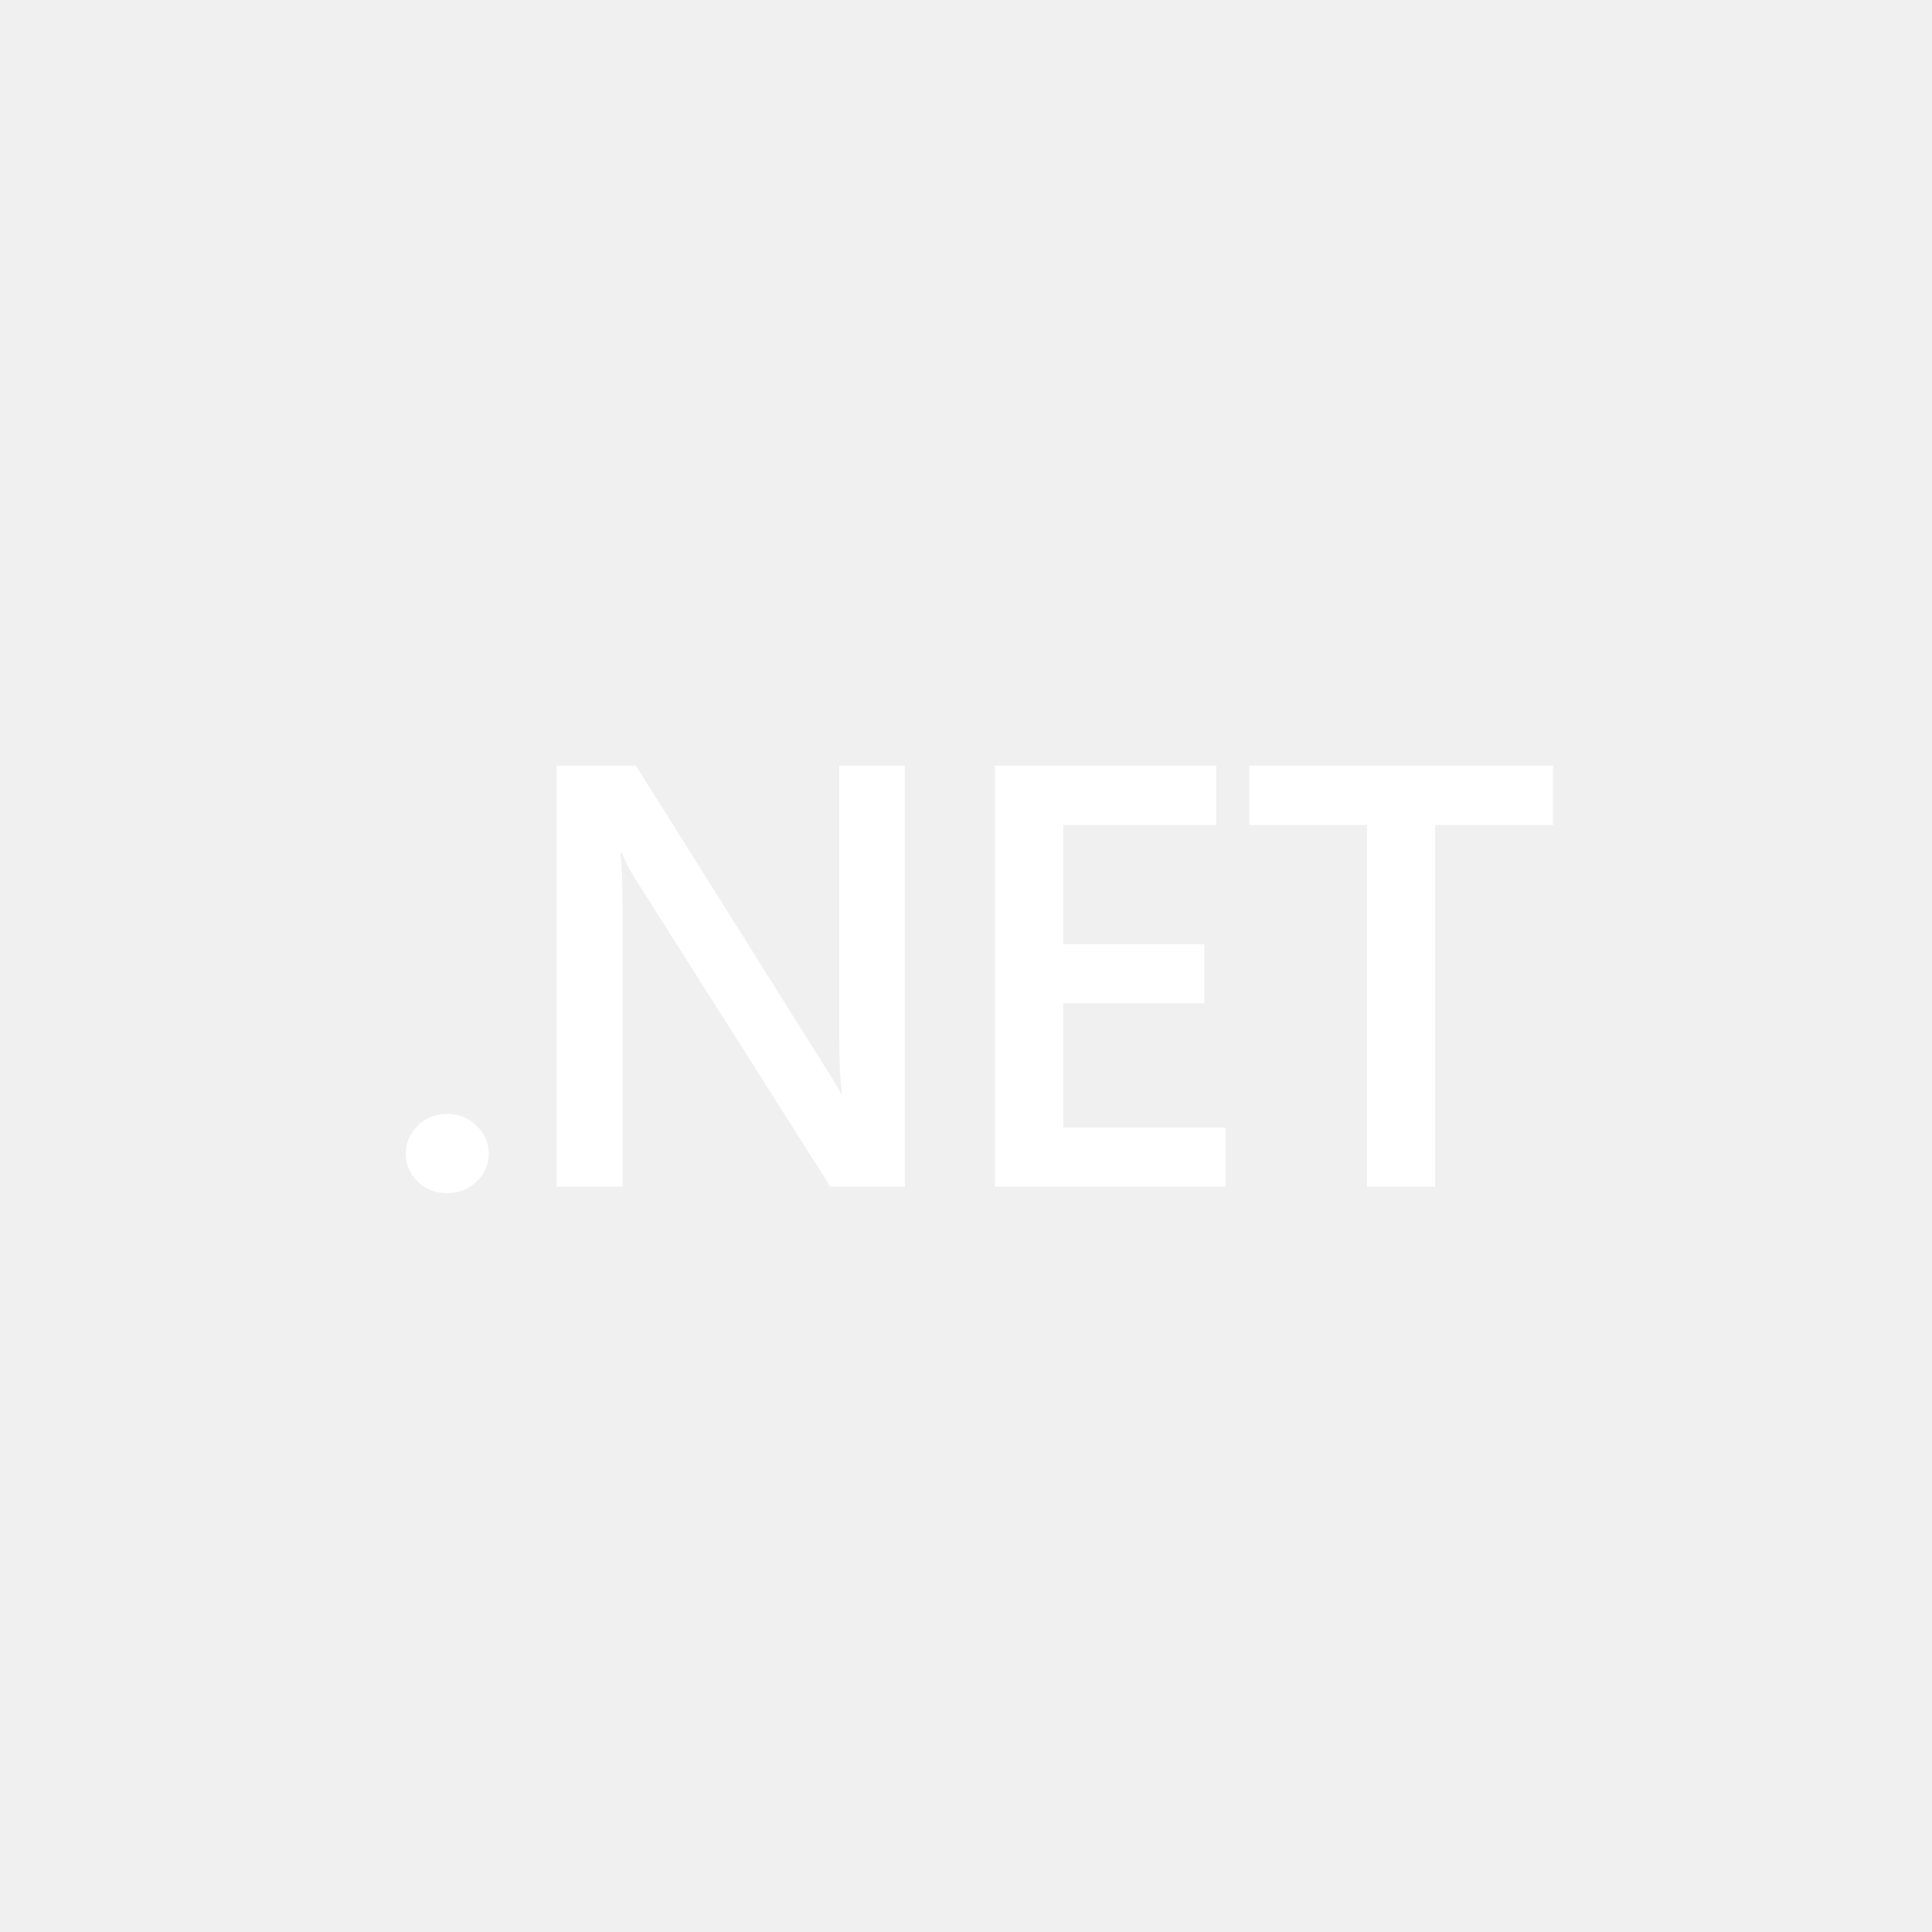
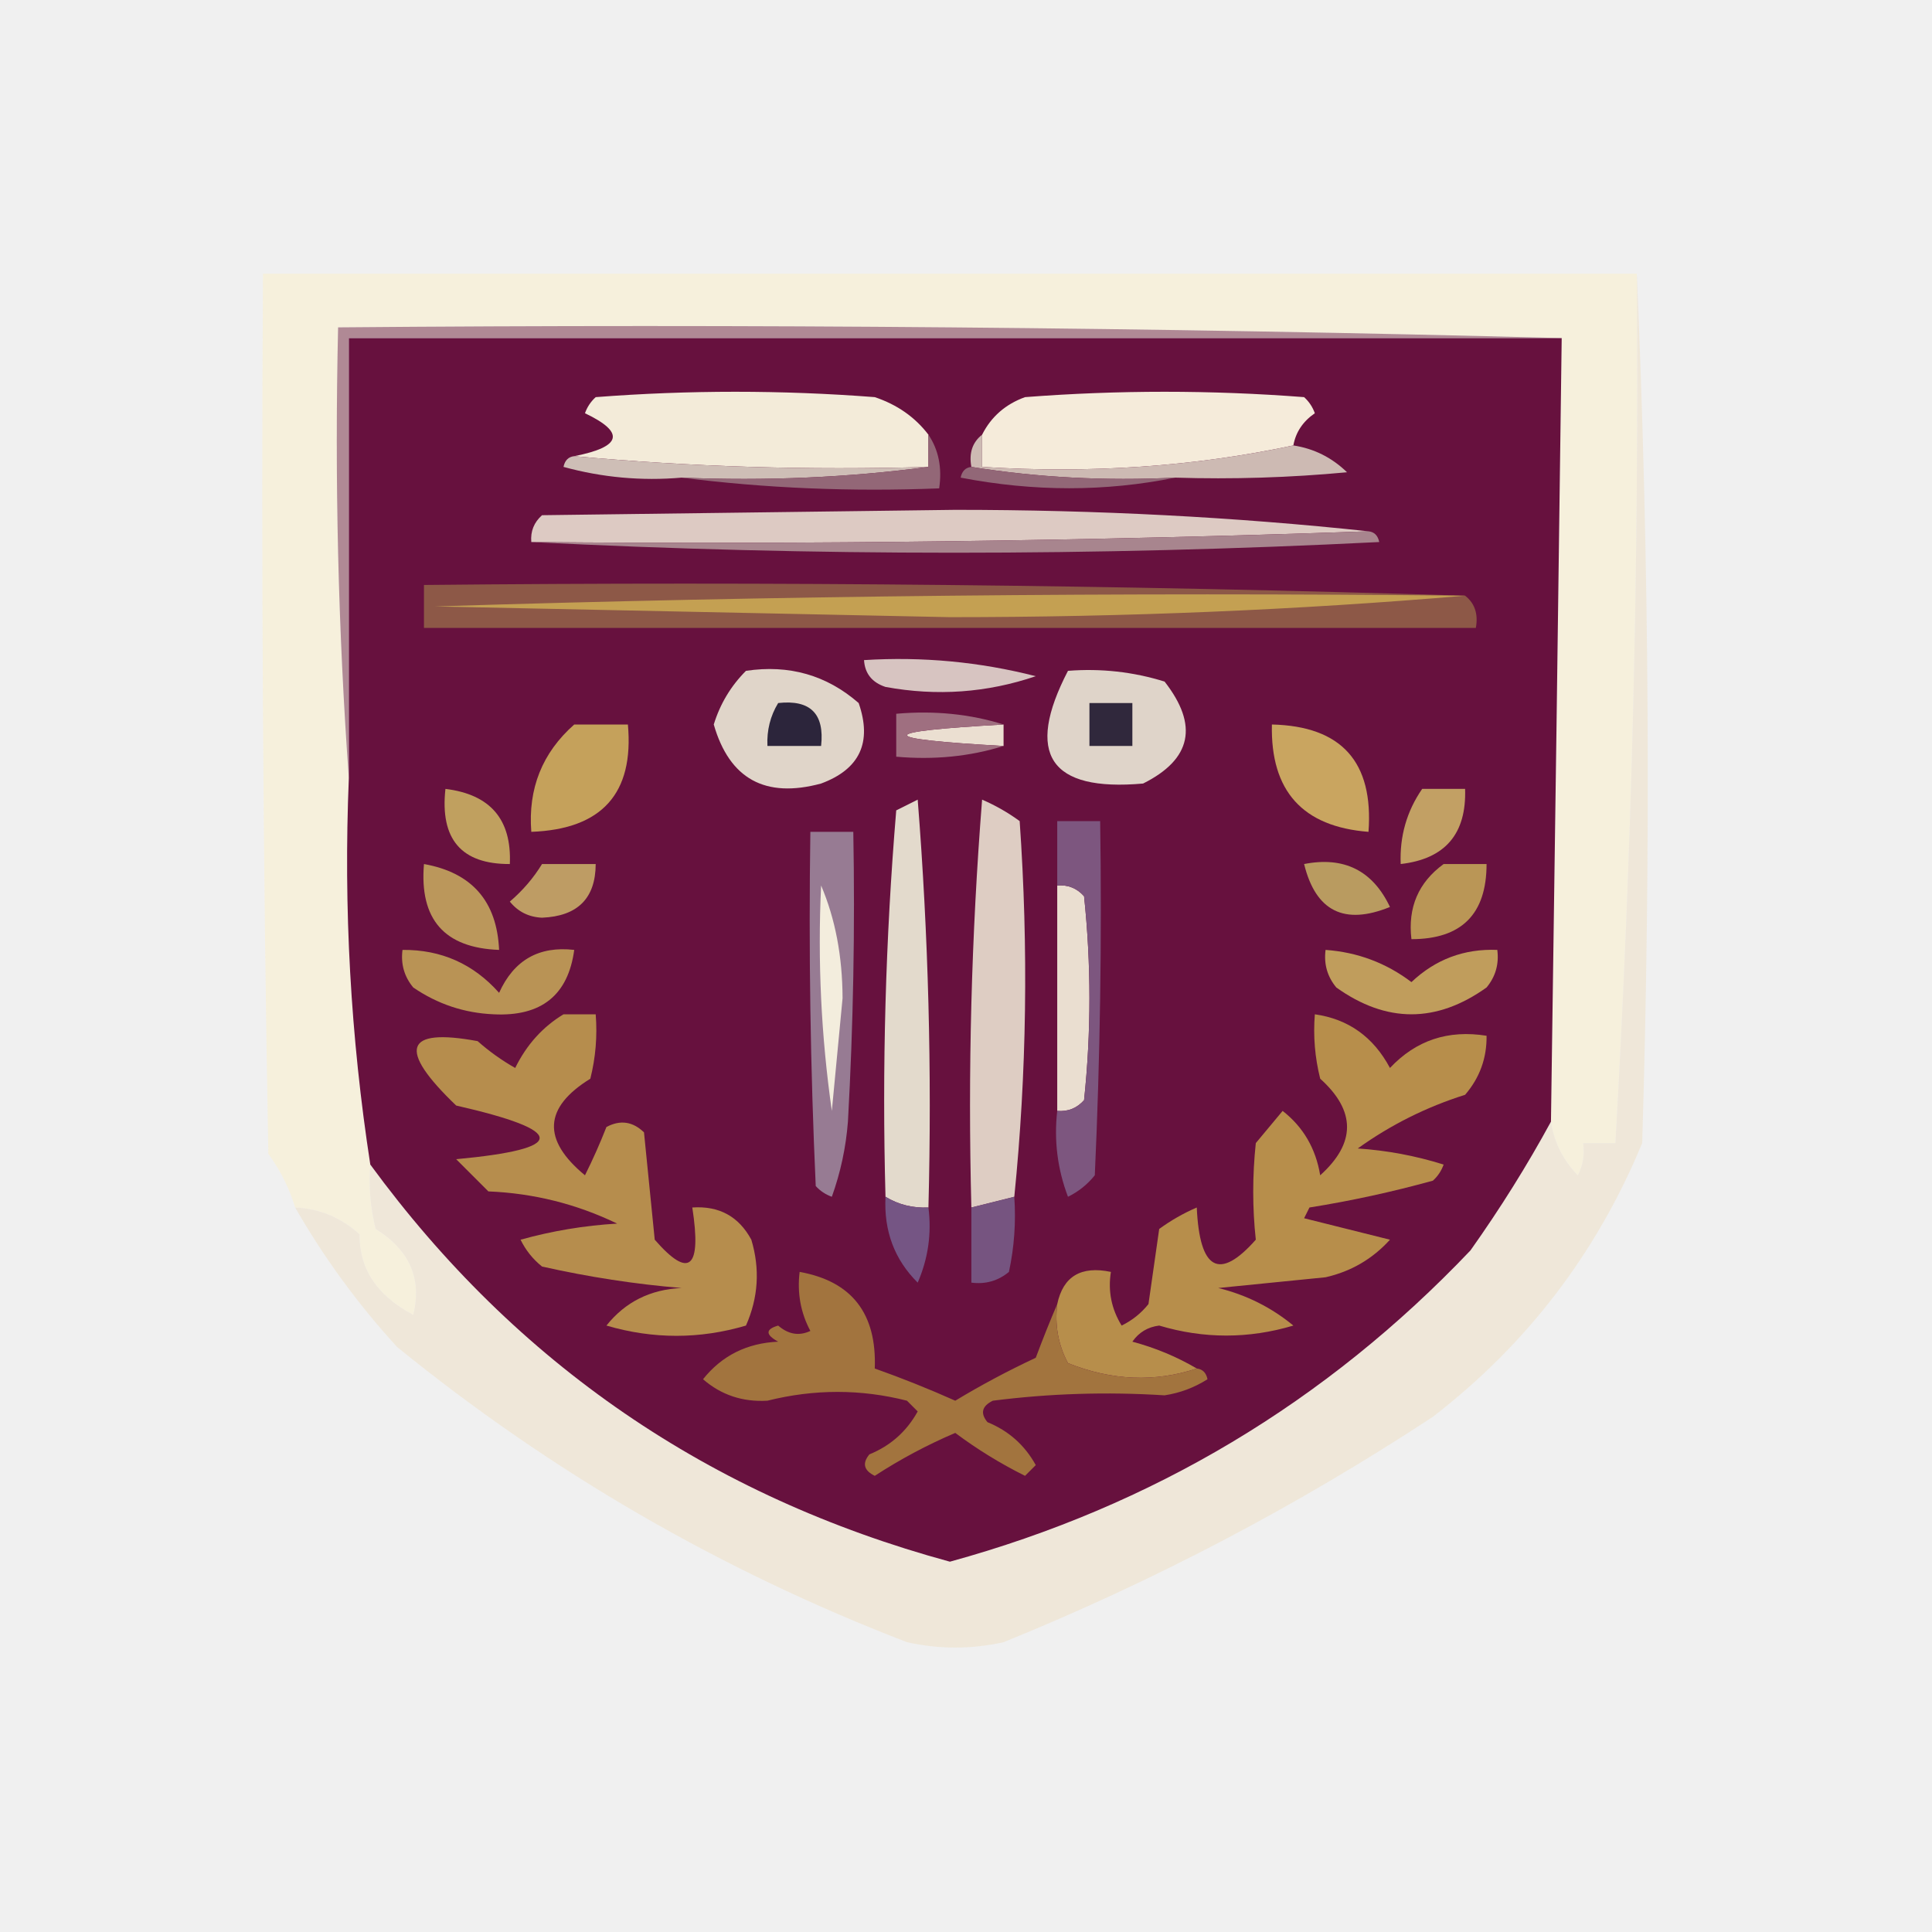
- <svg xmlns="http://www.w3.org/2000/svg" width="456" height="456" viewBox="0 0 456 456" version="1.1" xml:space="preserve" style="fill-rule:evenodd;clip-rule:evenodd;stroke-linejoin:round;stroke-miterlimit:2;">
-   <path d="m 105.5,281.609 c -2.703,0 -5.001,-0.9 -6.893,-2.702 -1.892,-1.848 -2.838,-4.042 -2.838,-6.582 0,-2.587 0.946,-4.804 2.838,-6.652 1.892,-1.848 4.19,-2.772 6.893,-2.772 2.748,0 5.068,0.924 6.96,2.772 1.937,1.848 2.906,4.064 2.906,6.652 0,2.54 -0.968,4.734 -2.906,6.582 -1.892,1.802 -4.212,2.702 -6.96,2.702 z" style="fill:#ffffff;fill-rule:nonzero;stroke-width:0.838" />
-   <path d="M 213.561,280.084 H 195.99 L 149.7,207.054 c -1.171,-1.848 -2.14,-3.765 -2.906,-5.751 h -0.406 c 0.361,2.125 0.541,6.675 0.541,13.65 v 65.132 h -15.543 v -99.36 h 18.719 l 44.737,71.298 c 1.892,2.957 3.109,4.989 3.649,6.098 h 0.27 c -0.45,-2.632 -0.676,-7.09 -0.676,-13.373 v -64.023 h 15.476 z" style="fill:#ffffff;fill-rule:nonzero;stroke-width:0.838" />
-   <path d="m 289.251,280.084 h -54.401 v -99.36 h 52.238 v 13.997 h -36.154 v 28.131 h 33.316 v 13.927 h -33.316 v 29.378 h 38.316 z" style="fill:#ffffff;fill-rule:nonzero;stroke-width:0.838" />
-   <path d="M 366.565,194.721 H 338.722 v 85.363 h -16.084 v -85.363 h -27.775 v -13.997 h 71.701 z" style="fill:#ffffff;fill-rule:nonzero;stroke-width:0.838" />
+ <svg xmlns="http://www.w3.org/2000/svg" version="1.1" width="180px" height="180px" style="shape-rendering:geometricPrecision; text-rendering:geometricPrecision; image-rendering:optimizeQuality; fill-rule:evenodd; clip-rule:evenodd">
+   <g>
+     <path style="opacity:0.946" fill="#f7f0db" d="M 152.5,25.5 C 152.708,52.543 152.041,79.543 150.5,106.5C 149.5,106.5 148.5,106.5 147.5,106.5C 147.649,107.552 147.483,108.552 147,109.5C 145.628,108.09 144.795,106.423 144.5,104.5C 144.851,80.167 145.185,55.834 145.5,31.5C 107.67,30.502 69.67,30.168 31.5,30.5C 31.171,44.677 31.504,58.677 32.5,72.5C 31.997,84.609 32.664,96.609 34.5,108.5C 34.338,110.527 34.505,112.527 35,114.5C 38.16,116.47 39.327,119.136 38.5,122.5C 35.132,120.719 33.465,118.219 33.5,115C 31.783,113.441 29.783,112.608 27.5,112.5C 26.954,110.697 26.12,109.03 25,107.5C 24.5,80.169 24.333,52.835 24.5,25.5C 67.167,25.5 109.833,25.5 152.5,25.5 Z" />
+   </g>
+   <g>
+     <path style="opacity:0.87" fill="#efe6d6" d="M 152.5,25.5 C 153.664,52.33 153.83,79.33 153,106.5C 148.769,116.732 142.269,125.232 133.5,132C 120.856,140.31 107.523,147.31 93.5,153C 90.5,153.667 87.5,153.667 84.5,153C 67.175,146.326 51.341,137.16 37,125.5C 33.335,121.492 30.168,117.159 27.5,112.5C 29.783,112.608 31.783,113.441 33.5,115C 33.465,118.219 35.132,120.719 38.5,122.5C 39.327,119.136 38.16,116.47 35,114.5C 34.505,112.527 34.338,110.527 34.5,108.5C 48.101,127.076 66.101,139.41 88.5,145.5C 107.385,140.31 123.552,130.644 137,116.5C 139.787,112.571 142.287,108.571 144.5,104.5C 144.795,106.423 145.628,108.09 147,109.5C 147.483,108.552 147.649,107.552 147.5,106.5C 148.5,106.5 149.5,106.5 150.5,106.5C 152.041,79.543 152.708,52.543 152.5,25.5 Z" />
+   </g>
+   <g>
+     <path style="opacity:0.792" fill="#9f6e7d" d="M 145.5,31.5 C 107.833,31.5 70.167,31.5 32.5,31.5C 32.5,45.167 32.5,58.833 32.5,72.5C 31.504,58.677 31.171,44.677 31.5,30.5C 69.67,30.168 107.67,30.502 145.5,31.5 Z" />
+   </g>
+   <g>
+     <path style="opacity:1" fill="#67113e" d="M 145.5,31.5 C 145.185,55.834 144.851,80.167 144.5,104.5C 142.287,108.571 139.787,112.571 137,116.5C 123.552,130.644 107.385,140.31 88.5,145.5C 66.101,139.41 48.101,127.076 34.5,108.5C 32.664,96.609 31.997,84.609 32.5,72.5C 32.5,58.833 32.5,45.167 32.5,31.5C 70.167,31.5 107.833,31.5 145.5,31.5 Z" />
+   </g>
+   <g>
+     <path style="opacity:1" fill="#f3ebd9" d="M 86.5,40.5 C 86.5,41.5 86.5,42.5 86.5,43.5C 75.321,43.828 64.321,43.495 53.5,42.5C 57.935,41.628 58.268,40.295 54.5,38.5C 54.709,37.914 55.043,37.414 55.5,37C 64.167,36.333 72.833,36.333 81.5,37C 83.584,37.697 85.251,38.864 86.5,40.5 Z" />
+   </g>
+   <g>
+     <path style="opacity:1" fill="#f5ebda" d="M 120.5,41.5 C 111.225,43.473 101.558,44.14 91.5,43.5C 91.5,42.5 91.5,41.5 91.5,40.5C 92.343,38.827 93.676,37.66 95.5,37C 104.167,36.333 112.833,36.333 121.5,37C 121.957,37.414 122.291,37.914 122.5,38.5C 121.388,39.265 120.721,40.265 120.5,41.5 Z" />
+   </g>
+   <g>
+     <path style="opacity:1" fill="#cebeb6" d="M 53.5,42.5 C 64.321,43.495 75.321,43.828 86.5,43.5C 79.018,44.492 71.352,44.825 63.5,44.5C 59.774,44.823 56.107,44.489 52.5,43.5C 52.624,42.893 52.957,42.56 53.5,42.5 Z" />
+   </g>
+   <g>
+     <path style="opacity:1" fill="#cdbab3" d="M 91.5,40.5 C 91.5,41.5 91.5,42.5 91.5,43.5C 101.558,44.14 111.225,43.473 120.5,41.5C 122.423,41.795 124.09,42.628 125.5,44C 120.177,44.499 114.844,44.666 109.5,44.5C 102.978,44.824 96.645,44.49 90.5,43.5C 90.263,42.209 90.596,41.209 91.5,40.5 Z" />
+   </g>
+   <g>
+     <path style="opacity:1" fill="#936777" d="M 86.5,40.5 C 87.451,41.919 87.784,43.585 87.5,45.5C 79.316,45.826 71.316,45.492 63.5,44.5C 71.352,44.825 79.018,44.492 86.5,43.5C 86.5,42.5 86.5,41.5 86.5,40.5 Z" />
+   </g>
+   <g>
+     <path style="opacity:1" fill="#926777" d="M 90.5,43.5 C 96.645,44.49 102.978,44.824 109.5,44.5C 102.989,45.818 96.322,45.818 89.5,44.5C 89.624,43.893 89.957,43.56 90.5,43.5 Z" />
+   </g>
+   <g>
+     <path style="opacity:1" fill="#ddcac3" d="M 127.5,49.5 C 101.513,50.402 75.513,50.735 49.5,50.5C 49.414,49.504 49.748,48.671 50.5,48C 63.333,47.833 76.167,47.667 89,47.5C 102.185,47.501 115.018,48.167 127.5,49.5 Z" />
+   </g>
+   <g>
+     <path style="opacity:1" fill="#a8858e" d="M 127.5,49.5 C 128.043,49.56 128.376,49.893 128.5,50.5C 102.003,51.829 75.67,51.829 49.5,50.5C 75.513,50.735 101.513,50.402 127.5,49.5 Z" />
+   </g>
+   <g>
+     <path style="opacity:1" fill="#8d5847" d="M 136.5,55.5 C 137.404,56.209 137.737,57.209 137.5,58.5C 104.833,58.5 72.167,58.5 39.5,58.5C 39.5,57.167 39.5,55.833 39.5,54.5C 72.004,54.168 104.338,54.502 136.5,55.5 Z" />
+   </g>
+   <g>
+     <path style="opacity:1" fill="#c4a052" d="M 136.5,55.5 C 120.848,56.833 104.848,57.499 88.5,57.5C 72.5,57.167 56.5,56.833 40.5,56.5C 72.493,55.5 104.493,55.167 136.5,55.5 Z" />
+   </g>
+   <g>
+     <path style="opacity:1" fill="#d7c4c1" d="M 80.5,61.5 C 85.93,61.161 91.264,61.661 96.5,63C 91.953,64.545 87.287,64.879 82.5,64C 81.244,63.583 80.577,62.75 80.5,61.5 Z" />
+   </g>
+   <g>
+     <path style="opacity:1" fill="#e0d5c9" d="M 69.5,62.5 C 73.516,61.9 77.016,62.9 80,65.5C 81.271,69.166 80.104,71.666 76.5,73C 71.295,74.406 67.962,72.573 66.5,67.5C 67.092,65.578 68.092,63.911 69.5,62.5 Z" />
+   </g>
+   <g>
+     <path style="opacity:1" fill="#dfd4c9" d="M 99.5,62.5 C 102.579,62.26 105.579,62.593 108.5,63.5C 111.688,67.576 111.021,70.743 106.5,73C 97.802,73.773 95.468,70.273 99.5,62.5 Z" />
+   </g>
+   <g>
+     <path style="opacity:1" fill="#2c253b" d="M 72.5,65.5 C 75.5,65.167 76.833,66.5 76.5,69.5C 74.833,69.5 73.167,69.5 71.5,69.5C 71.433,68.041 71.766,66.708 72.5,65.5 Z" />
+   </g>
+   <g>
+     <path style="opacity:1" fill="#30283c" d="M 101.5,65.5 C 102.833,65.5 104.167,65.5 105.5,65.5C 105.5,66.833 105.5,68.167 105.5,69.5C 104.167,69.5 102.833,69.5 101.5,69.5C 101.5,68.167 101.5,66.833 101.5,65.5 Z" />
+   </g>
+   <g>
+     <path style="opacity:1" fill="#c5a15b" d="M 53.5,67.5 C 55.167,67.5 56.833,67.5 58.5,67.5C 59.079,73.925 56.079,77.259 49.5,77.5C 49.186,73.468 50.519,70.135 53.5,67.5 Z" />
+   </g>
+   <g>
+     <path style="opacity:1" fill="#ebdfd1" d="M 93.5,67.5 C 93.5,68.167 93.5,68.833 93.5,69.5C 81.5,68.833 81.5,68.167 93.5,67.5 Z" />
+   </g>
+   <g>
+     <path style="opacity:1" fill="#c9a560" d="M 118.5,67.5 C 124.982,67.65 127.982,70.983 127.5,77.5C 121.36,77.025 118.36,73.692 118.5,67.5 Z" />
+   </g>
+   <g>
+     <path style="opacity:1" fill="#9f6f80" d="M 93.5,67.5 C 81.5,68.167 81.5,68.833 93.5,69.5C 90.375,70.479 87.042,70.813 83.5,70.5C 83.5,69.167 83.5,67.833 83.5,66.5C 87.042,66.187 90.375,66.521 93.5,67.5 Z" />
+   </g>
+   <g>
+     <path style="opacity:1" fill="#c0a05f" d="M 41.5,73.5 C 45.68,74.01 47.68,76.344 47.5,80.5C 42.984,80.519 40.984,78.186 41.5,73.5 Z" />
+   </g>
+   <g>
+     <path style="opacity:1" fill="#c2a064" d="M 132.5,73.5 C 133.833,73.5 135.167,73.5 136.5,73.5C 136.638,77.694 134.638,80.027 130.5,80.5C 130.394,77.921 131.061,75.588 132.5,73.5 Z" />
+   </g>
+   <g>
+     <path style="opacity:1" fill="#e3dacc" d="M 86.5,112.5 C 85.041,112.567 83.708,112.234 82.5,111.5C 82.168,99.481 82.501,87.481 83.5,75.5C 84.167,75.167 84.833,74.833 85.5,74.5C 86.499,87.149 86.832,99.816 86.5,112.5 Z" />
+   </g>
+   <g>
+     <path style="opacity:1" fill="#decdc3" d="M 94.5,111.5 C 93.167,111.833 91.833,112.167 90.5,112.5C 90.168,99.816 90.501,87.149 91.5,74.5C 92.748,75.04 93.915,75.707 95,76.5C 95.826,88.341 95.659,100.007 94.5,111.5 Z" />
+   </g>
+   <g>
+     <path style="opacity:1" fill="#bb975b" d="M 39.5,80.5 C 43.964,81.298 46.297,83.964 46.5,88.5C 41.399,88.315 39.066,85.648 39.5,80.5 Z" />
+   </g>
+   <g>
+     <path style="opacity:1" fill="#be9c64" d="M 50.5,80.5 C 52.167,80.5 53.833,80.5 55.5,80.5C 55.487,83.695 53.82,85.362 50.5,85.5C 49.263,85.444 48.263,84.944 47.5,84C 48.71,82.961 49.71,81.794 50.5,80.5 Z" />
+   </g>
+   <g>
+     <path style="opacity:1" fill="#b99b60" d="M 121.5,80.5 C 125.224,79.773 127.891,81.106 129.5,84.5C 125.246,86.233 122.58,84.9 121.5,80.5 Z" />
+   </g>
+   <g>
+     <path style="opacity:1" fill="#ba9656" d="M 134.5,80.5 C 135.833,80.5 137.167,80.5 138.5,80.5C 138.5,85.167 136.167,87.5 131.5,87.5C 131.15,84.547 132.15,82.213 134.5,80.5 Z" />
+   </g>
+   <g>
+     <path style="opacity:1" fill="#eaded0" d="M 98.5,82.5 C 99.496,82.414 100.329,82.748 101,83.5C 101.667,89.833 101.667,96.167 101,102.5C 100.329,103.252 99.496,103.586 98.5,103.5C 98.5,96.5 98.5,89.5 98.5,82.5 Z" />
+   </g>
+   <g>
+     <path style="opacity:1" fill="#b99355" d="M 37.5,88.5 C 41.102,88.467 44.102,89.801 46.5,92.5C 47.875,89.453 50.208,88.12 53.5,88.5C 52.929,92.722 50.429,94.722 46,94.5C 43.268,94.385 40.768,93.552 38.5,92C 37.663,90.989 37.33,89.822 37.5,88.5 Z" />
+   </g>
+   <g>
+     <path style="opacity:1" fill="#c09d5c" d="M 123.5,88.5 C 126.475,88.713 129.142,89.713 131.5,91.5C 133.745,89.377 136.412,88.377 139.5,88.5C 139.67,89.822 139.337,90.989 138.5,92C 133.833,95.333 129.167,95.333 124.5,92C 123.663,90.989 123.33,89.822 123.5,88.5 Z" />
+   </g>
+   <g>
+     <path style="opacity:1" fill="#977b93" d="M 75.5,77.5 C 76.833,77.5 78.167,77.5 79.5,77.5C 79.666,86.506 79.5,95.506 79,104.5C 78.814,106.9 78.314,109.234 77.5,111.5C 76.914,111.291 76.414,110.957 76,110.5C 75.5,99.505 75.334,88.505 75.5,77.5 Z" />
+   </g>
+   <g>
+     <path style="opacity:1" fill="#f3eddd" d="M 76.5,82.5 C 77.821,85.598 78.488,89.098 78.5,93C 78.167,96.5 77.833,100 77.5,103.5C 76.503,96.532 76.17,89.532 76.5,82.5 Z" />
+   </g>
+   <g>
+     <path style="opacity:1" fill="#7d567f" d="M 98.5,103.5 C 99.496,103.586 100.329,103.252 101,102.5C 101.667,96.167 101.667,89.833 101,83.5C 100.329,82.748 99.496,82.414 98.5,82.5C 98.5,80.5 98.5,78.5 98.5,76.5C 99.833,76.5 101.167,76.5 102.5,76.5C 102.667,87.505 102.5,98.505 102,109.5C 101.311,110.357 100.478,111.023 99.5,111.5C 98.52,108.914 98.187,106.247 98.5,103.5 Z" />
+   </g>
+   <g>
+     <path style="opacity:1" fill="#b78e4b" d="M 111.5,127.5 C 107.592,128.798 103.592,128.632 99.5,127C 98.594,125.301 98.261,123.467 98.5,121.5C 99.048,118.916 100.715,117.916 103.5,118.5C 103.215,120.288 103.548,121.955 104.5,123.5C 105.478,123.023 106.311,122.357 107,121.5C 107.333,119.167 107.667,116.833 108,114.5C 109.085,113.707 110.252,113.04 111.5,112.5C 111.766,118.344 113.599,119.344 117,115.5C 116.68,112.54 116.68,109.54 117,106.5C 117.833,105.5 118.667,104.5 119.5,103.5C 121.422,105.003 122.588,107.003 123,109.5C 126.333,106.5 126.333,103.5 123,100.5C 122.505,98.527 122.338,96.527 122.5,94.5C 125.624,94.943 127.957,96.609 129.5,99.5C 131.92,96.923 134.92,95.923 138.5,96.5C 138.528,98.582 137.861,100.416 136.5,102C 132.888,103.139 129.554,104.806 126.5,107C 129.226,107.182 131.893,107.682 134.5,108.5C 134.291,109.086 133.957,109.586 133.5,110C 129.696,111.05 125.863,111.884 122,112.5C 121.833,112.833 121.667,113.167 121.5,113.5C 124.167,114.167 126.833,114.833 129.5,115.5C 127.869,117.297 125.869,118.464 123.5,119C 120.167,119.333 116.833,119.667 113.5,120C 116.112,120.639 118.446,121.806 120.5,123.5C 116.331,124.742 112.164,124.742 108,123.5C 106.941,123.63 106.108,124.13 105.5,125C 107.641,125.573 109.641,126.406 111.5,127.5 Z" />
+   </g>
+   <g>
+     <path style="opacity:1" fill="#b68d4d" d="M 52.5,94.5 C 53.5,94.5 54.5,94.5 55.5,94.5C 55.662,96.527 55.495,98.527 55,100.5C 50.654,103.187 50.488,106.187 54.5,109.5C 55.244,108.009 55.91,106.509 56.5,105C 57.784,104.316 58.95,104.483 60,105.5C 60.333,108.833 60.667,112.167 61,115.5C 64.218,119.193 65.384,118.193 64.5,112.5C 66.993,112.329 68.826,113.329 70,115.5C 70.818,118.227 70.652,120.894 69.5,123.5C 65.184,124.775 60.851,124.775 56.5,123.5C 58.253,121.3 60.586,120.133 63.5,120C 59.183,119.644 54.85,118.977 50.5,118C 49.643,117.311 48.977,116.478 48.5,115.5C 51.447,114.679 54.447,114.179 57.5,114C 53.718,112.173 49.718,111.173 45.5,111C 44.5,110 43.5,109 42.5,108C 52.868,107.033 52.868,105.366 42.5,103C 37.007,97.737 37.673,95.737 44.5,97C 45.579,97.956 46.745,98.789 48,99.5C 49.059,97.341 50.559,95.674 52.5,94.5 Z" />
+   </g>
+   <g>
+     <path style="opacity:1" fill="#755584" d="M 82.5,111.5 C 83.708,112.234 85.041,112.567 86.5,112.5C 86.808,114.924 86.474,117.257 85.5,119.5C 83.337,117.353 82.337,114.686 82.5,111.5 Z" />
+   </g>
+   <g>
+     <path style="opacity:1" fill="#765480" d="M 94.5,111.5 C 94.663,113.857 94.497,116.19 94,118.5C 92.989,119.337 91.822,119.67 90.5,119.5C 90.5,117.167 90.5,114.833 90.5,112.5C 91.833,112.167 93.167,111.833 94.5,111.5 Z" />
+   </g>
+   <g>
+     <path style="opacity:1" fill="#a2743e" d="M 98.5,121.5 C 98.261,123.467 98.594,125.301 99.5,127C 103.592,128.632 107.592,128.798 111.5,127.5C 112.043,127.56 112.376,127.893 112.5,128.5C 111.271,129.281 109.938,129.781 108.5,130C 103.128,129.658 97.794,129.825 92.5,130.5C 91.479,131.002 91.312,131.668 92,132.5C 93.972,133.305 95.472,134.639 96.5,136.5C 96.167,136.833 95.833,137.167 95.5,137.5C 93.191,136.349 91.024,135.016 89,133.5C 86.384,134.615 83.884,135.949 81.5,137.5C 80.479,136.998 80.312,136.332 81,135.5C 82.972,134.695 84.472,133.361 85.5,131.5C 85.167,131.167 84.833,130.833 84.5,130.5C 80.204,129.408 75.87,129.408 71.5,130.5C 69.192,130.635 67.192,129.969 65.5,128.5C 67.253,126.3 69.586,125.133 72.5,125C 71.304,124.346 71.304,123.846 72.5,123.5C 73.451,124.326 74.451,124.492 75.5,124C 74.594,122.301 74.261,120.467 74.5,118.5C 79.361,119.376 81.695,122.376 81.5,127.5C 84.04,128.402 86.54,129.402 89,130.5C 91.405,129.047 93.905,127.713 96.5,126.5C 97.17,124.709 97.837,123.042 98.5,121.5 Z" />
+   </g>
</svg>
